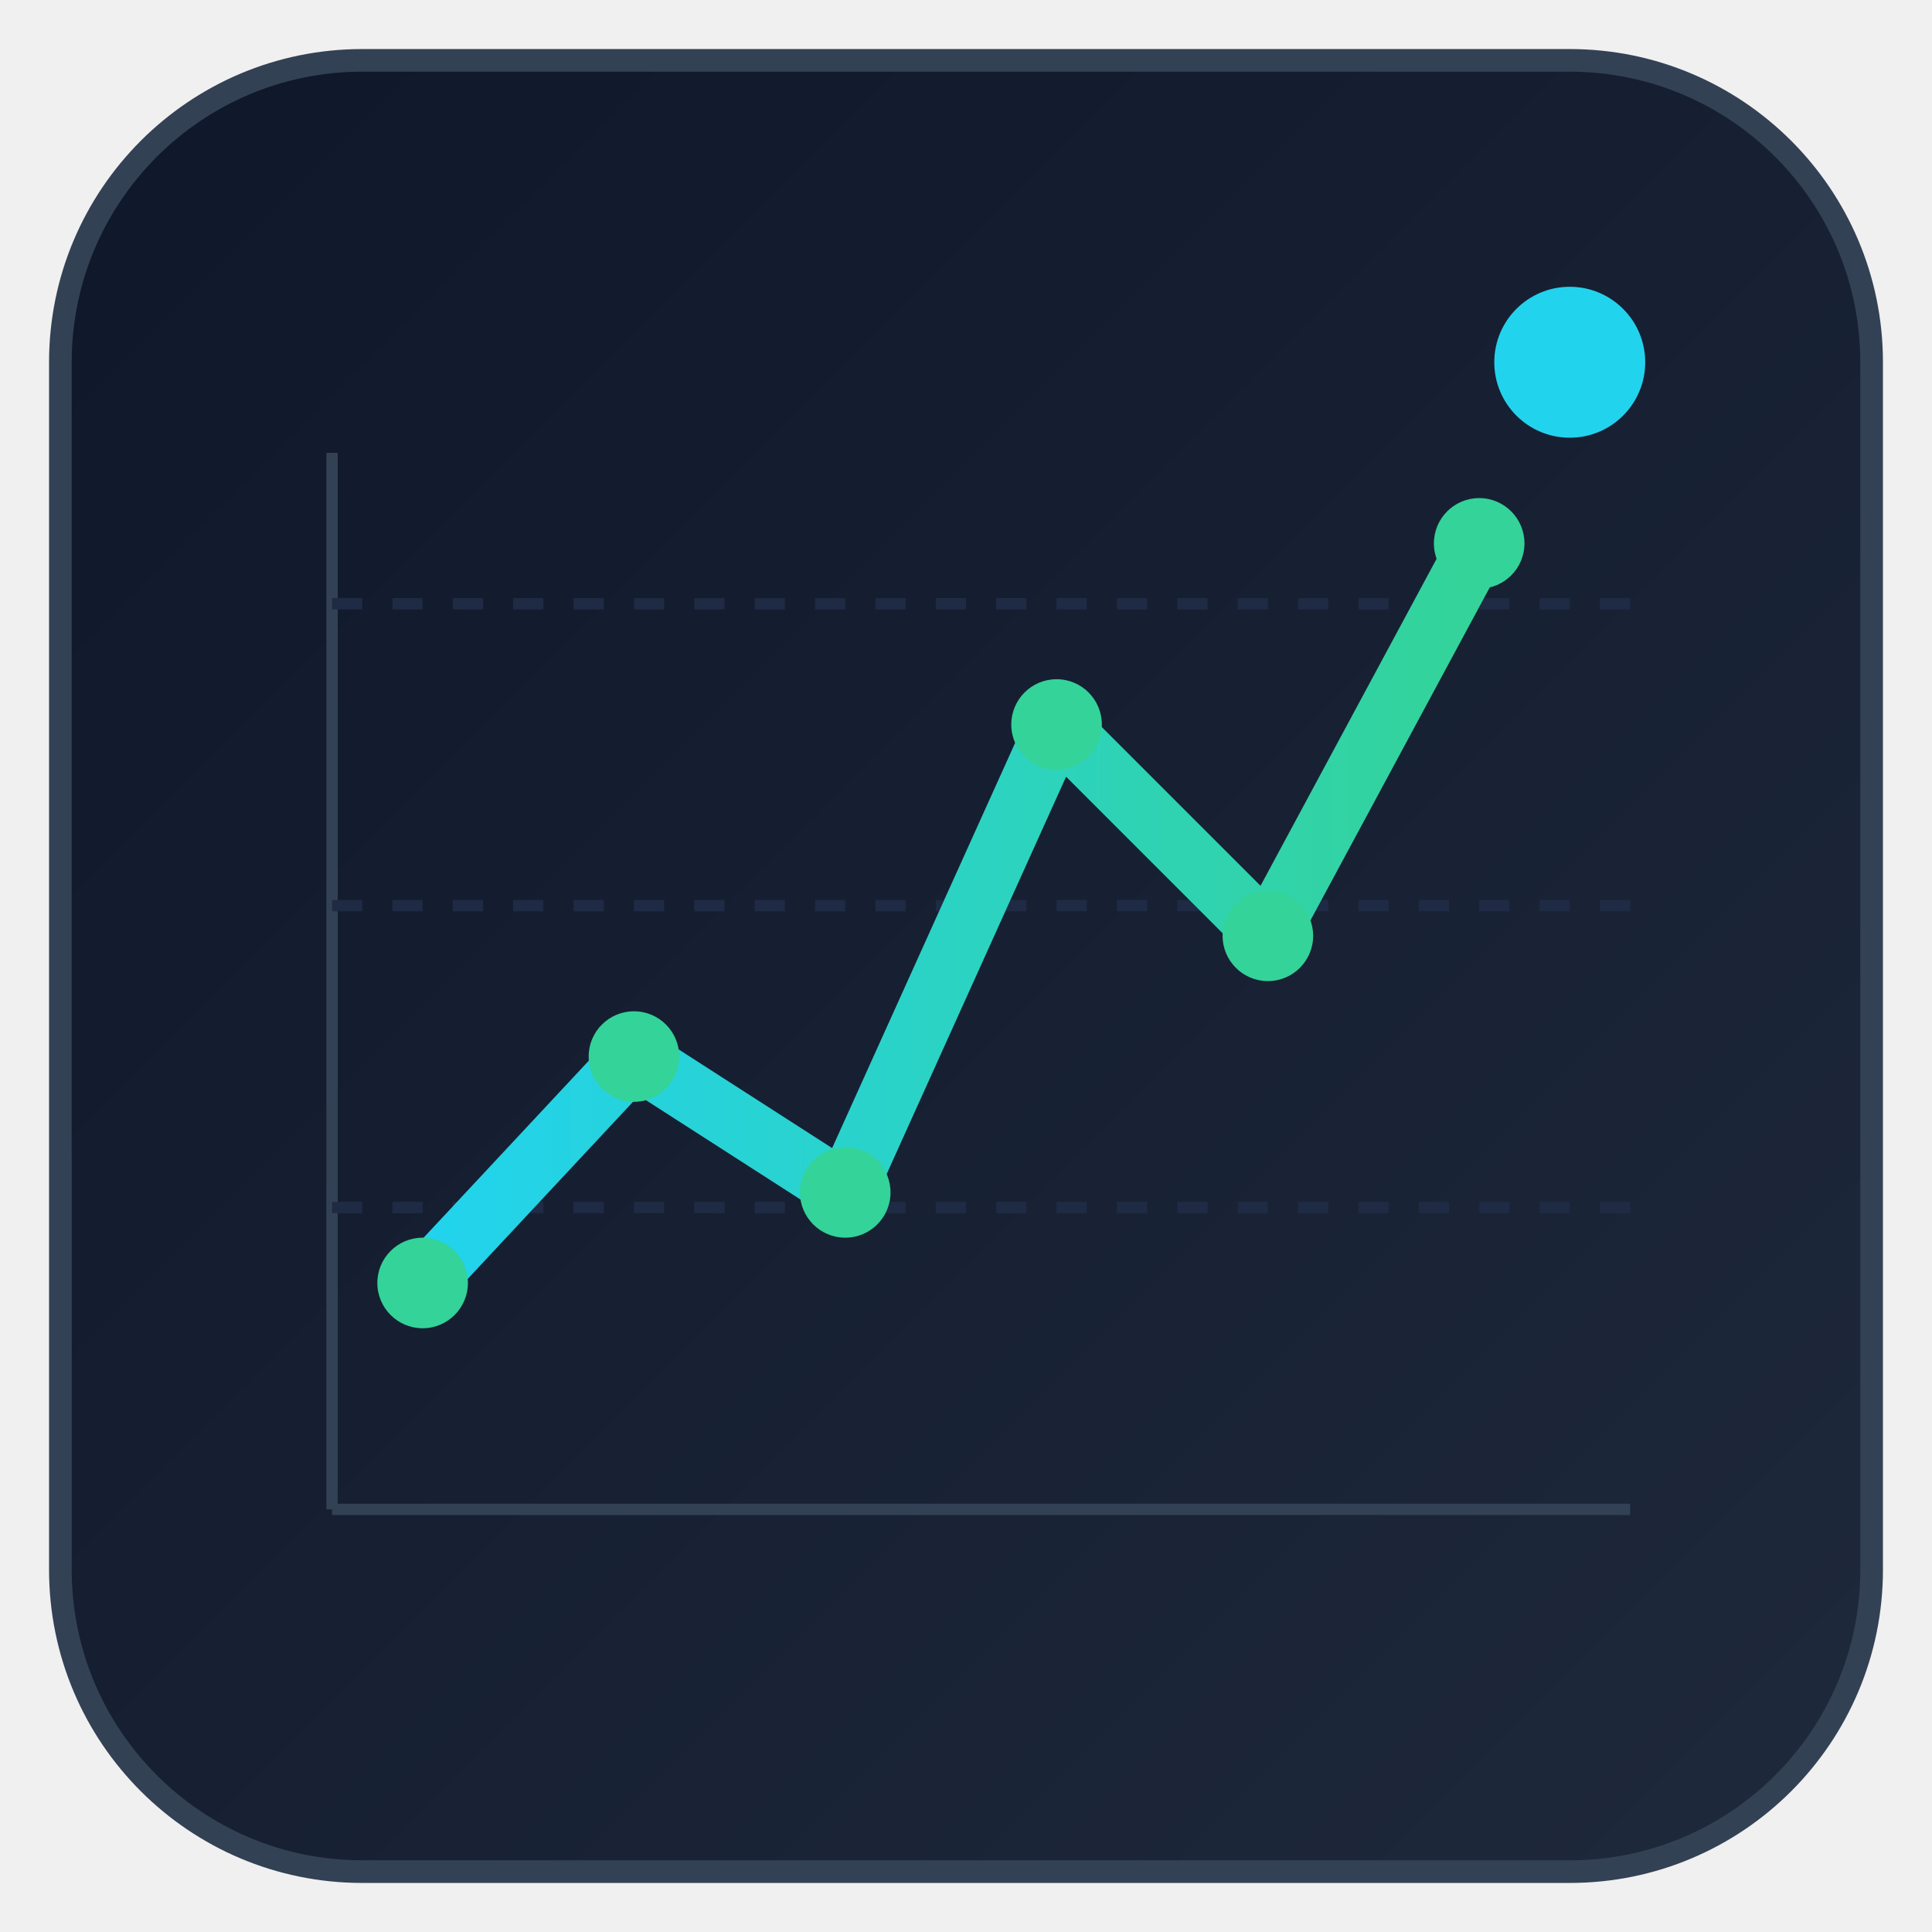
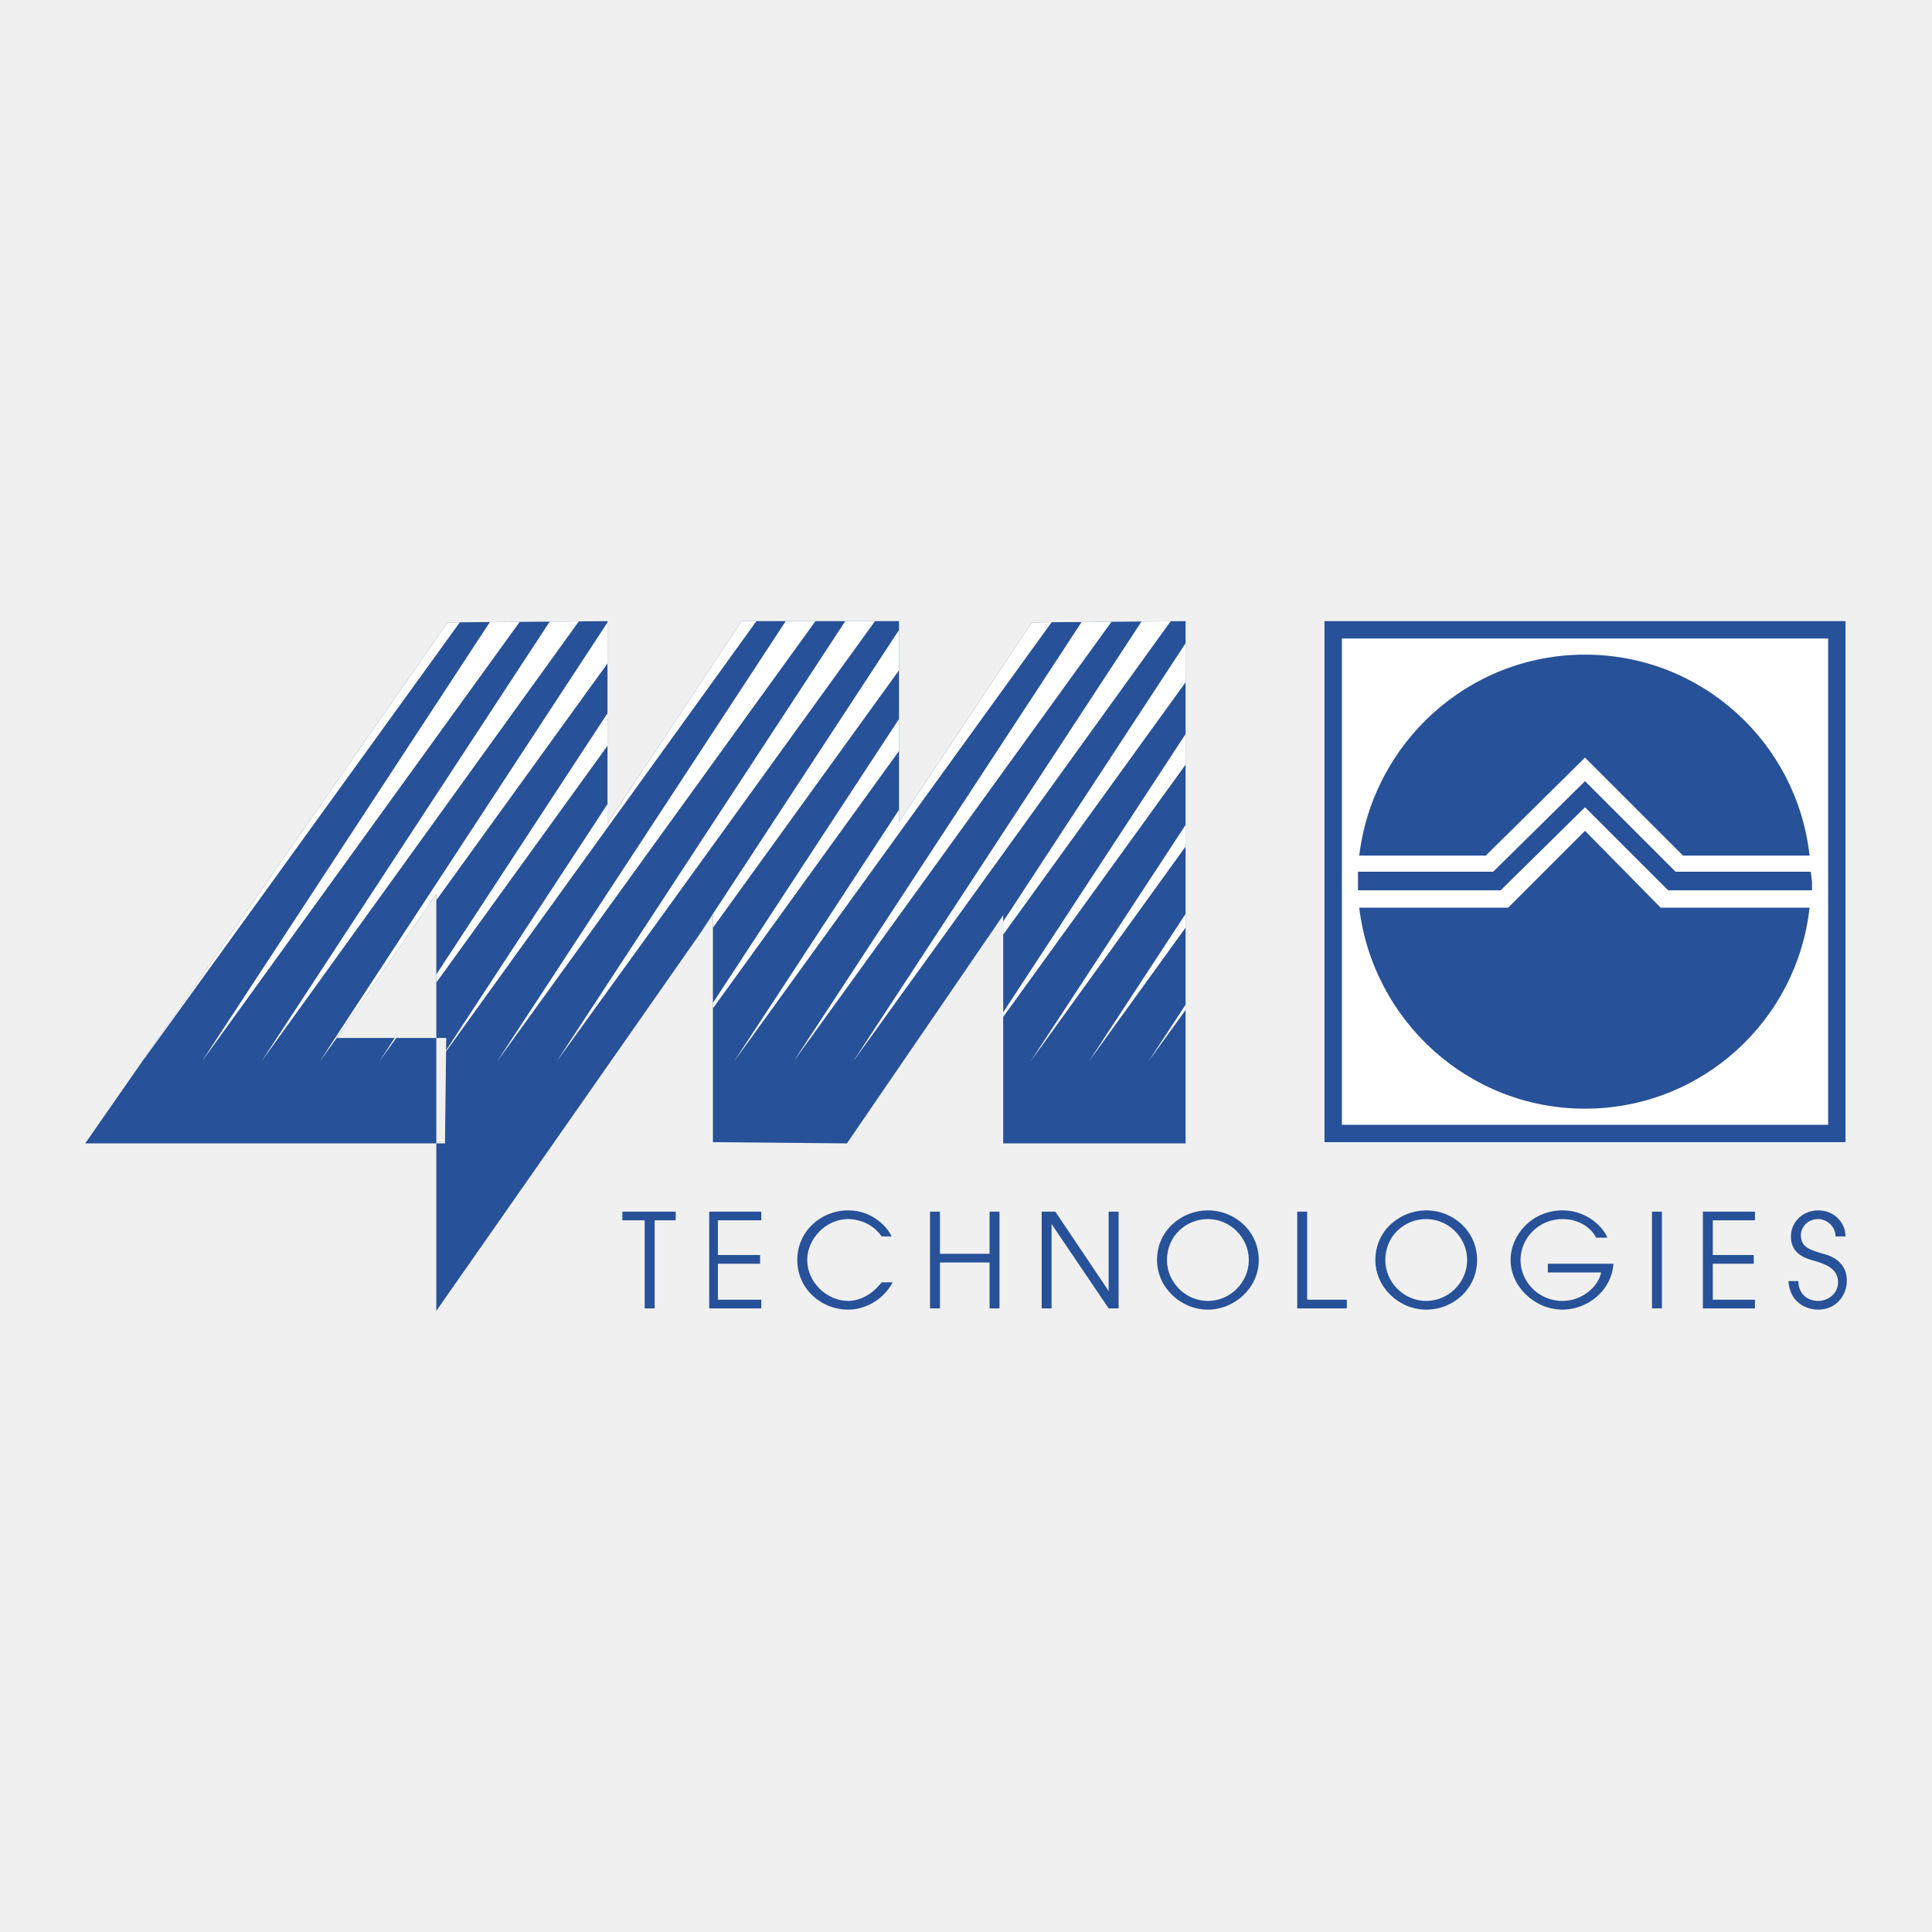
- <svg xmlns="http://www.w3.org/2000/svg" viewBox="0 0 256 256" width="256" height="256">
-   <defs>
-     <linearGradient id="bg" x1="0" y1="0" x2="1" y2="1">
-       <stop offset="0" stop-color="#0F172A" />
-       <stop offset="1" stop-color="#1E293B" />
-     </linearGradient>
-     <linearGradient id="line" x1="0" y1="0" x2="1" y2="0">
-       <stop offset="0" stop-color="#22D3EE" />
-       <stop offset="1" stop-color="#34D399" />
-     </linearGradient>
-   </defs>
-   <rect x="8" y="8" width="240" height="240" rx="40" ry="40" fill="url(#bg)" />
-   <rect x="8" y="8" width="240" height="240" rx="40" ry="40" fill="none" stroke="#334155" stroke-width="3" />
-   <g stroke="#334155" stroke-width="1.5">
-     <line x1="44" y1="60" x2="44" y2="200" />
-     <line x1="44" y1="200" x2="216" y2="200" />
-     <line x1="44" y1="160" x2="216" y2="160" stroke-dasharray="4 4" stroke="#1F2A44" />
-     <line x1="44" y1="120" x2="216" y2="120" stroke-dasharray="4 4" stroke="#1F2A44" />
-     <line x1="44" y1="80" x2="216" y2="80" stroke-dasharray="4 4" stroke="#1F2A44" />
+ <svg xmlns="http://www.w3.org/2000/svg" viewBox="0 0 192.756 192.756" width="256" height="256">
+   <g fill-rule="evenodd" clip-rule="evenodd">
+     <path fill="#275198" d="M132.146 113.953h51.981V61.971h-51.981v51.982z" />
+     <path fill="#fff" d="M133.879 112.221h48.516V63.705h-48.516v48.516z" />
+     <path fill="#275198" d="M158.137 77.937l-9.158 9.035h-13.491v1.857h14.233l8.416-8.292 8.293 8.292h14.355v-.867l-.123-.99h-13.49l-9.035-9.035z" />
+     <path d="M158.137 82.888l-7.674 7.674h-14.852c1.361 11.263 10.891 20.05 22.525 20.05 11.633 0 21.164-8.787 22.402-20.05h-14.854l-7.547-7.674z" fill="#275198" />
+     <path d="M158.137 75.585l-9.9 9.778h-12.625c1.361-11.263 10.891-20.05 22.525-20.05 11.633 0 21.164 8.787 22.402 20.05h-12.625l-9.777-9.778zM60.609 82.145l13.367-20.174h15.718v20.05l13.244-19.926 15.347-.124v52.105H100.09V91.304l-15.594 22.772-13.367-.123V91.304L43.53 130.785V89.2l-9.902 14.357H44.52l-.124 10.519H8.504l36.14-51.981 15.965-.124v20.174z" fill="#275198" />
+     <path fill="#fff" d="M14.197 105.908l31.682-43.823-1.235.01-30.214 43.458-.233.355zM20.138 105.908l31.716-43.869-2.979.023-28.737 43.846zM26.079 105.908l31.674-43.915-2.907.023-28.767 43.892zM31.896 105.908l2.407-3.33L43.53 89.2v.616l17.079-23.624v-4.094l-28.713 43.81zM37.836 105.908l1.7-2.352h-.159l-1.541 2.352zm5.694-7.875l17.08-23.624v-3.248L43.53 97.223v.81zM44.504 104.9l30.964-42.929h-1.492L60.609 82.145v-1.919l-16.104 24.571-.001.103zM49.594 105.908l31.765-43.937h-2.968l-28.797 43.937zM55.535 105.908L87.3 61.971h-2.968l-28.797 43.937zM71.129 92.555l18.565-25.678v-4.024L69.817 93.181l1.312-1.877v1.251zM71.129 100.602l18.565-25.679v-3.194l-18.565 28.326v.547zM73.233 105.908l31.687-43.829-1.982.016-13.244 19.926v-1.229l-16.461 25.116zM79.174 105.908l31.722-43.877-2.98.024-28.742 43.853zM85.115 105.908l31.682-43.924-2.908.023-28.774 43.901zM100.09 93.24l18.195-25.165v-3.9l-18.195 27.76v1.305zM100.09 101.457l18.195-25.165v-3.053l-18.195 27.759v.459zM102.812 105.908l15.473-21.449v-2.156l-15.473 23.605zM108.631 105.908l9.654-13.353v-1.377l-9.654 14.73zM114.57 105.908l3.715-5.137v-.527l-3.715 5.664z" />
+     <path fill="#275198" d="M64.322 130.537h.99v-8.787h2.105v-.865h-5.323v.865h2.228v8.787zM70.758 130.537h5.198v-.865h-4.331v-3.59h4.208v-.867h-4.208v-3.465h4.331v-.865h-5.198v9.652zM87.961 127.939c-1.361 1.732-2.847 1.855-3.342 1.855-2.104 0-4.084-1.855-4.084-4.084 0-2.104 1.856-4.084 4.084-4.084.495 0 2.228.123 3.342 1.732h.99c-.372-.867-1.856-2.6-4.332-2.6-2.723 0-5.074 2.105-5.074 4.951s2.352 4.951 5.074 4.951c1.485 0 3.342-.744 4.456-2.723h-1.114v.002zM92.788 130.537h.99v-4.578h4.951v4.578h.99v-9.652h-.99v4.207h-4.951v-4.207h-.99v9.652zM103.928 130.537h.99v-8.416l5.693 8.416h.991v-9.652h-.991v7.92l-5.322-7.92h-1.361v9.652zM115.438 125.711c0 2.723 2.352 4.951 5.074 4.951 2.6 0 5.074-2.105 5.074-4.951s-2.352-4.951-5.074-4.951c-2.6 0-5.074 1.98-5.074 4.951zm.99 0c0-2.352 1.857-4.084 4.084-4.084 2.229 0 4.084 1.855 4.084 4.084s-1.855 4.084-4.084 4.084c-2.227 0-4.084-1.856-4.084-4.084zM129.424 130.537h4.949v-.865h-3.959v-8.787h-.99v9.652zM137.221 125.711c0 2.723 2.352 4.951 5.074 4.951s5.074-2.105 5.074-4.951-2.352-4.951-5.074-4.951c-2.6 0-5.074 1.98-5.074 4.951zm.99 0c0-2.352 1.855-4.084 4.084-4.084 2.227 0 4.084 1.855 4.084 4.084s-1.857 4.084-4.084 4.084c-2.229 0-4.084-1.856-4.084-4.084zM154.424 126.082v.867h5.322c-.248 1.361-1.857 2.846-3.838 2.846-2.475 0-4.207-1.98-4.207-4.084s1.732-4.084 4.207-4.084c1.609 0 2.848.865 3.342 1.855h1.115c-.371-.99-1.98-2.723-4.457-2.723-3.094 0-5.197 2.475-5.197 4.951 0 2.6 2.352 4.951 5.197 4.951 2.352 0 4.828-1.732 5.074-4.58h-6.558v.001zM164.82 130.537h.991v-9.652h-.991v9.652zM169.895 130.537h5.197v-.865h-4.207v-3.59h4.084v-.867h-4.084v-3.465h4.207v-.865h-5.197v9.652zM178.434 127.814c.125 2.104 1.732 2.848 2.971 2.848 1.732 0 2.848-1.361 2.848-2.848 0-.248.123-2.104-2.352-2.723-1.238-.371-2.229-.619-2.229-1.857 0-.742.619-1.607 1.732-1.607.867 0 1.732.742 1.732 1.732h.99c0-1.361-1.113-2.6-2.723-2.6-1.484 0-2.723 1.115-2.723 2.6 0 1.855 1.609 2.227 2.475 2.475.744.248 2.229.619 2.229 2.105 0 1.113-.99 1.855-1.98 1.855-1.113 0-1.98-.742-1.98-1.98h-.99z" />
  </g>
-   <polyline fill="none" stroke="url(#line)" stroke-width="8" stroke-linecap="round" stroke-linejoin="round" points="56,170 84,140 112,158 140,96 168,124 196,72" />
-   <g fill="#34D399">
-     <circle cx="56" cy="170" r="6" />
-     <circle cx="84" cy="140" r="6" />
-     <circle cx="112" cy="158" r="6" />
-     <circle cx="140" cy="96" r="6" />
-     <circle cx="168" cy="124" r="6" />
-     <circle cx="196" cy="72" r="6" />
-   </g>
-   <circle cx="208" cy="48" r="10" fill="#22D3EE">
-     <animate attributeName="opacity" values="1;0.3;1" dur="2s" repeatCount="indefinite" />
-   </circle>
</svg>
